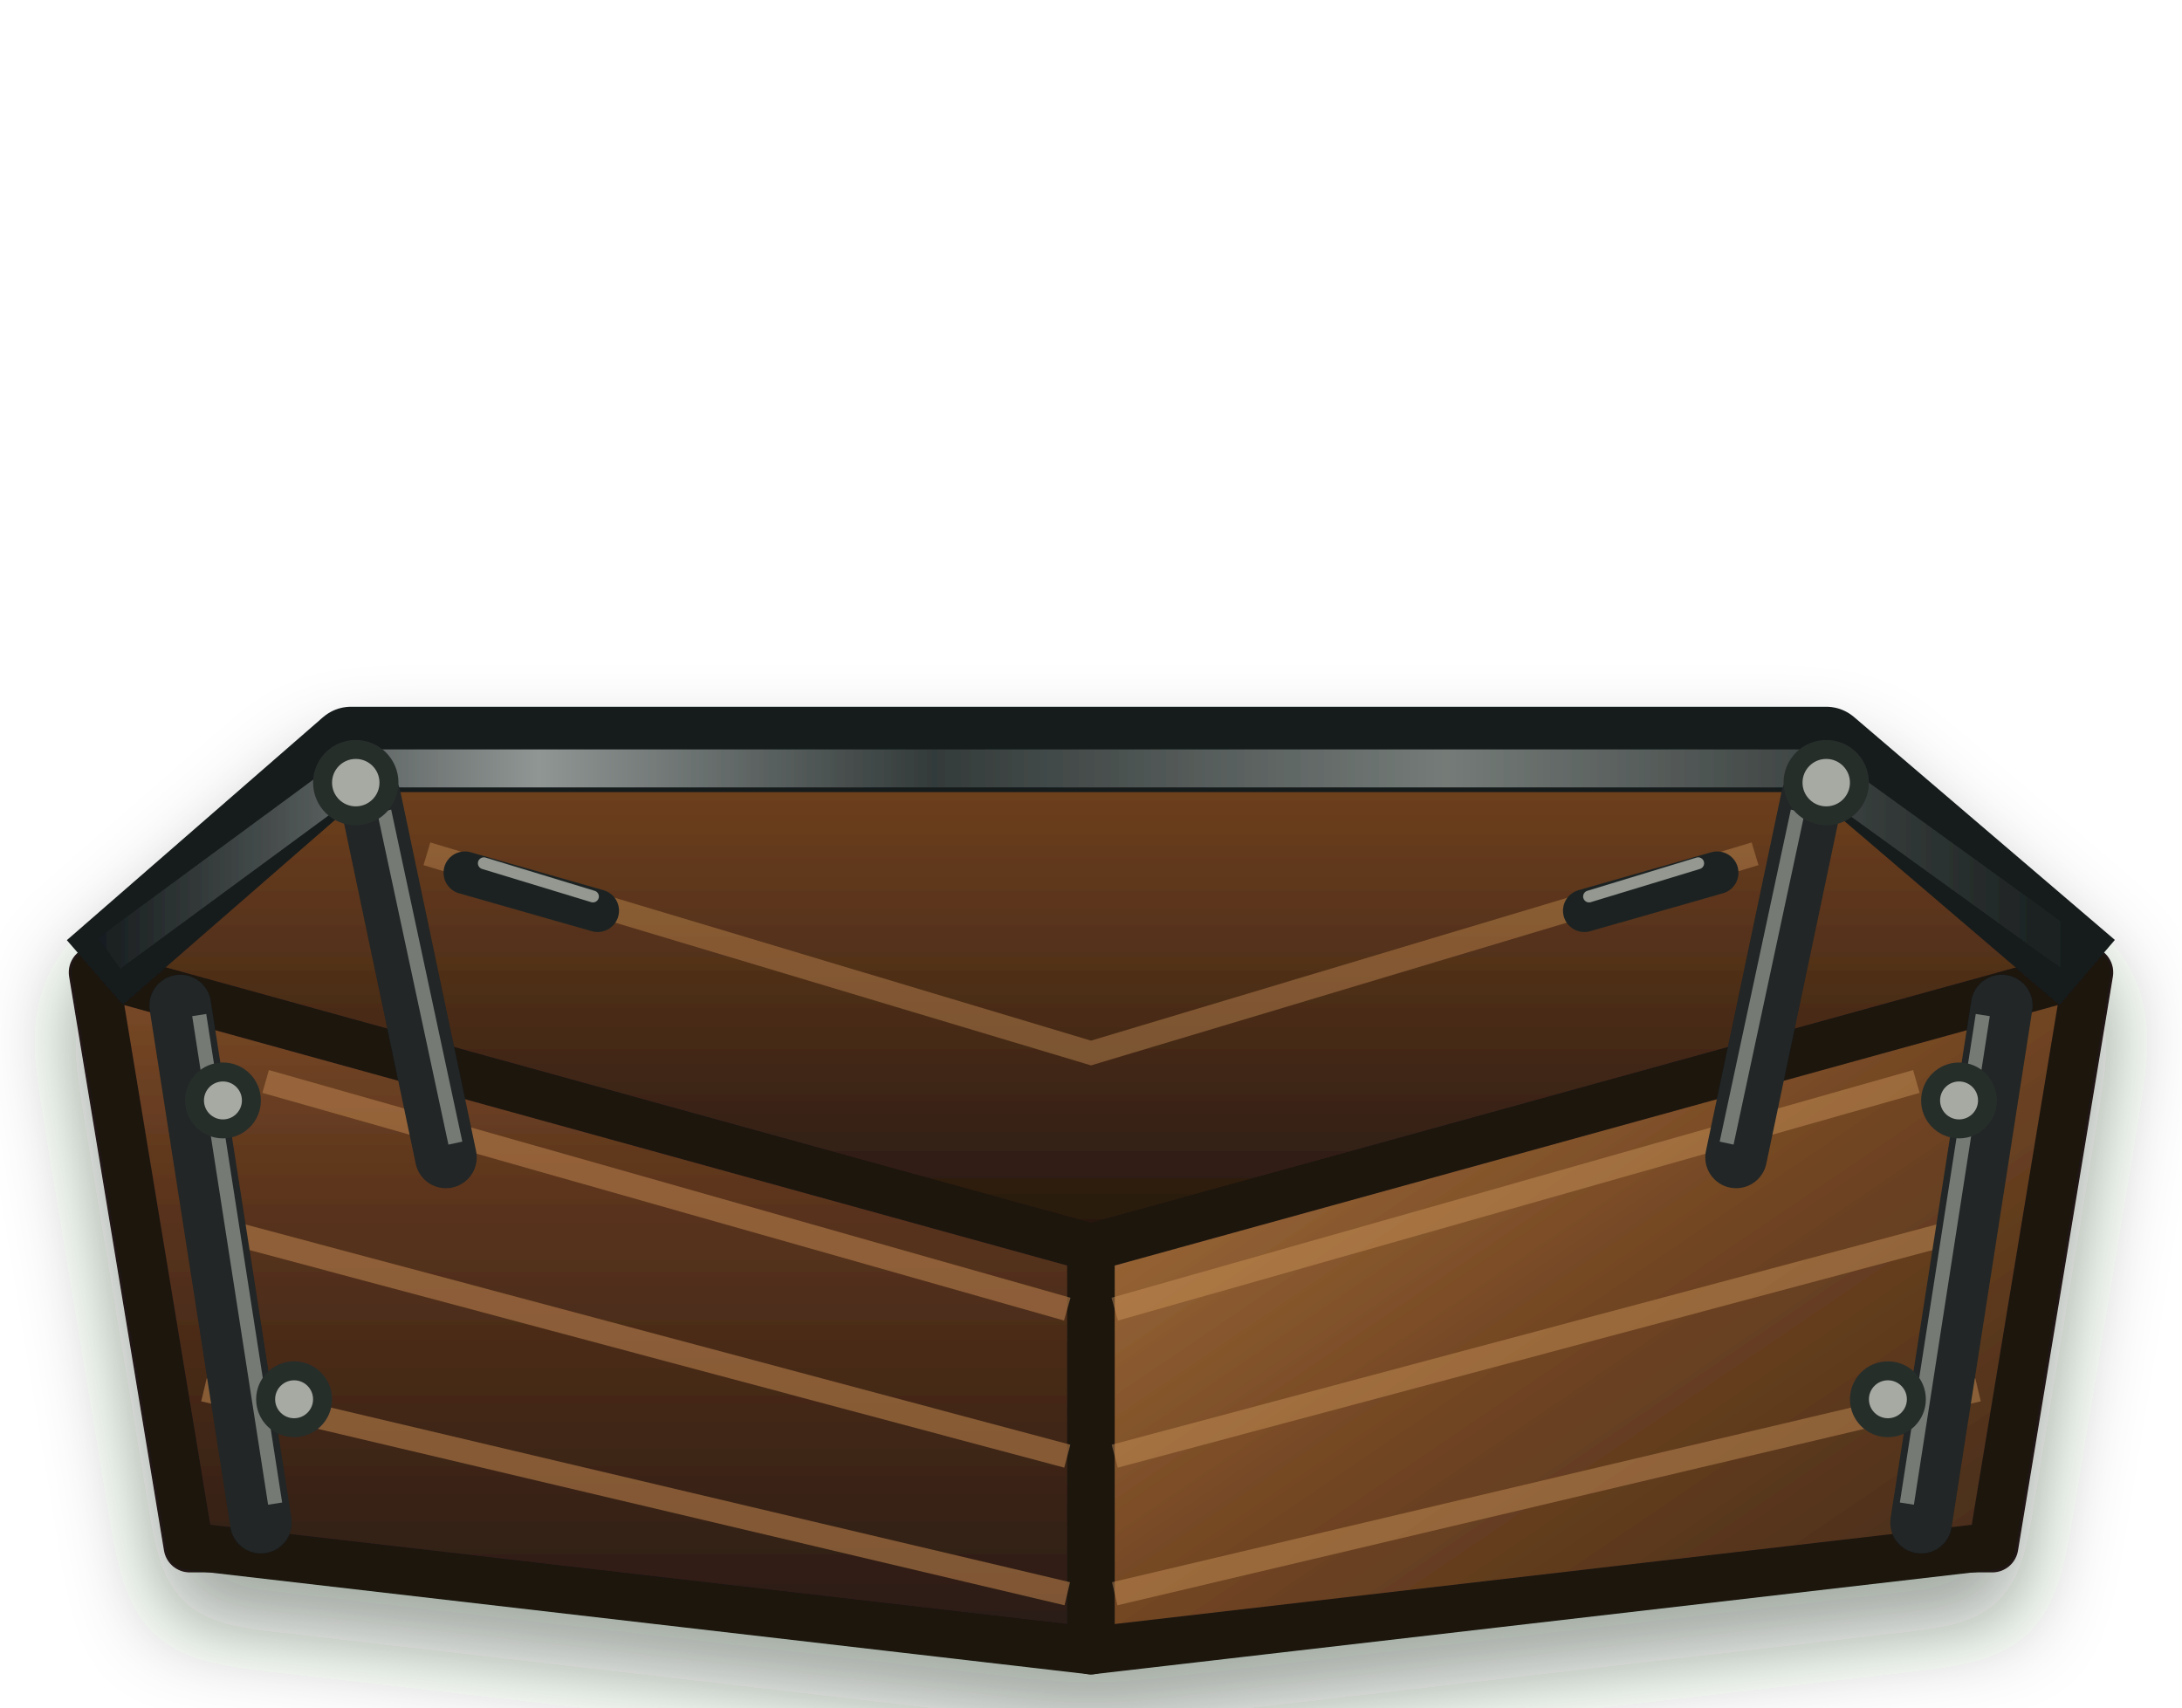
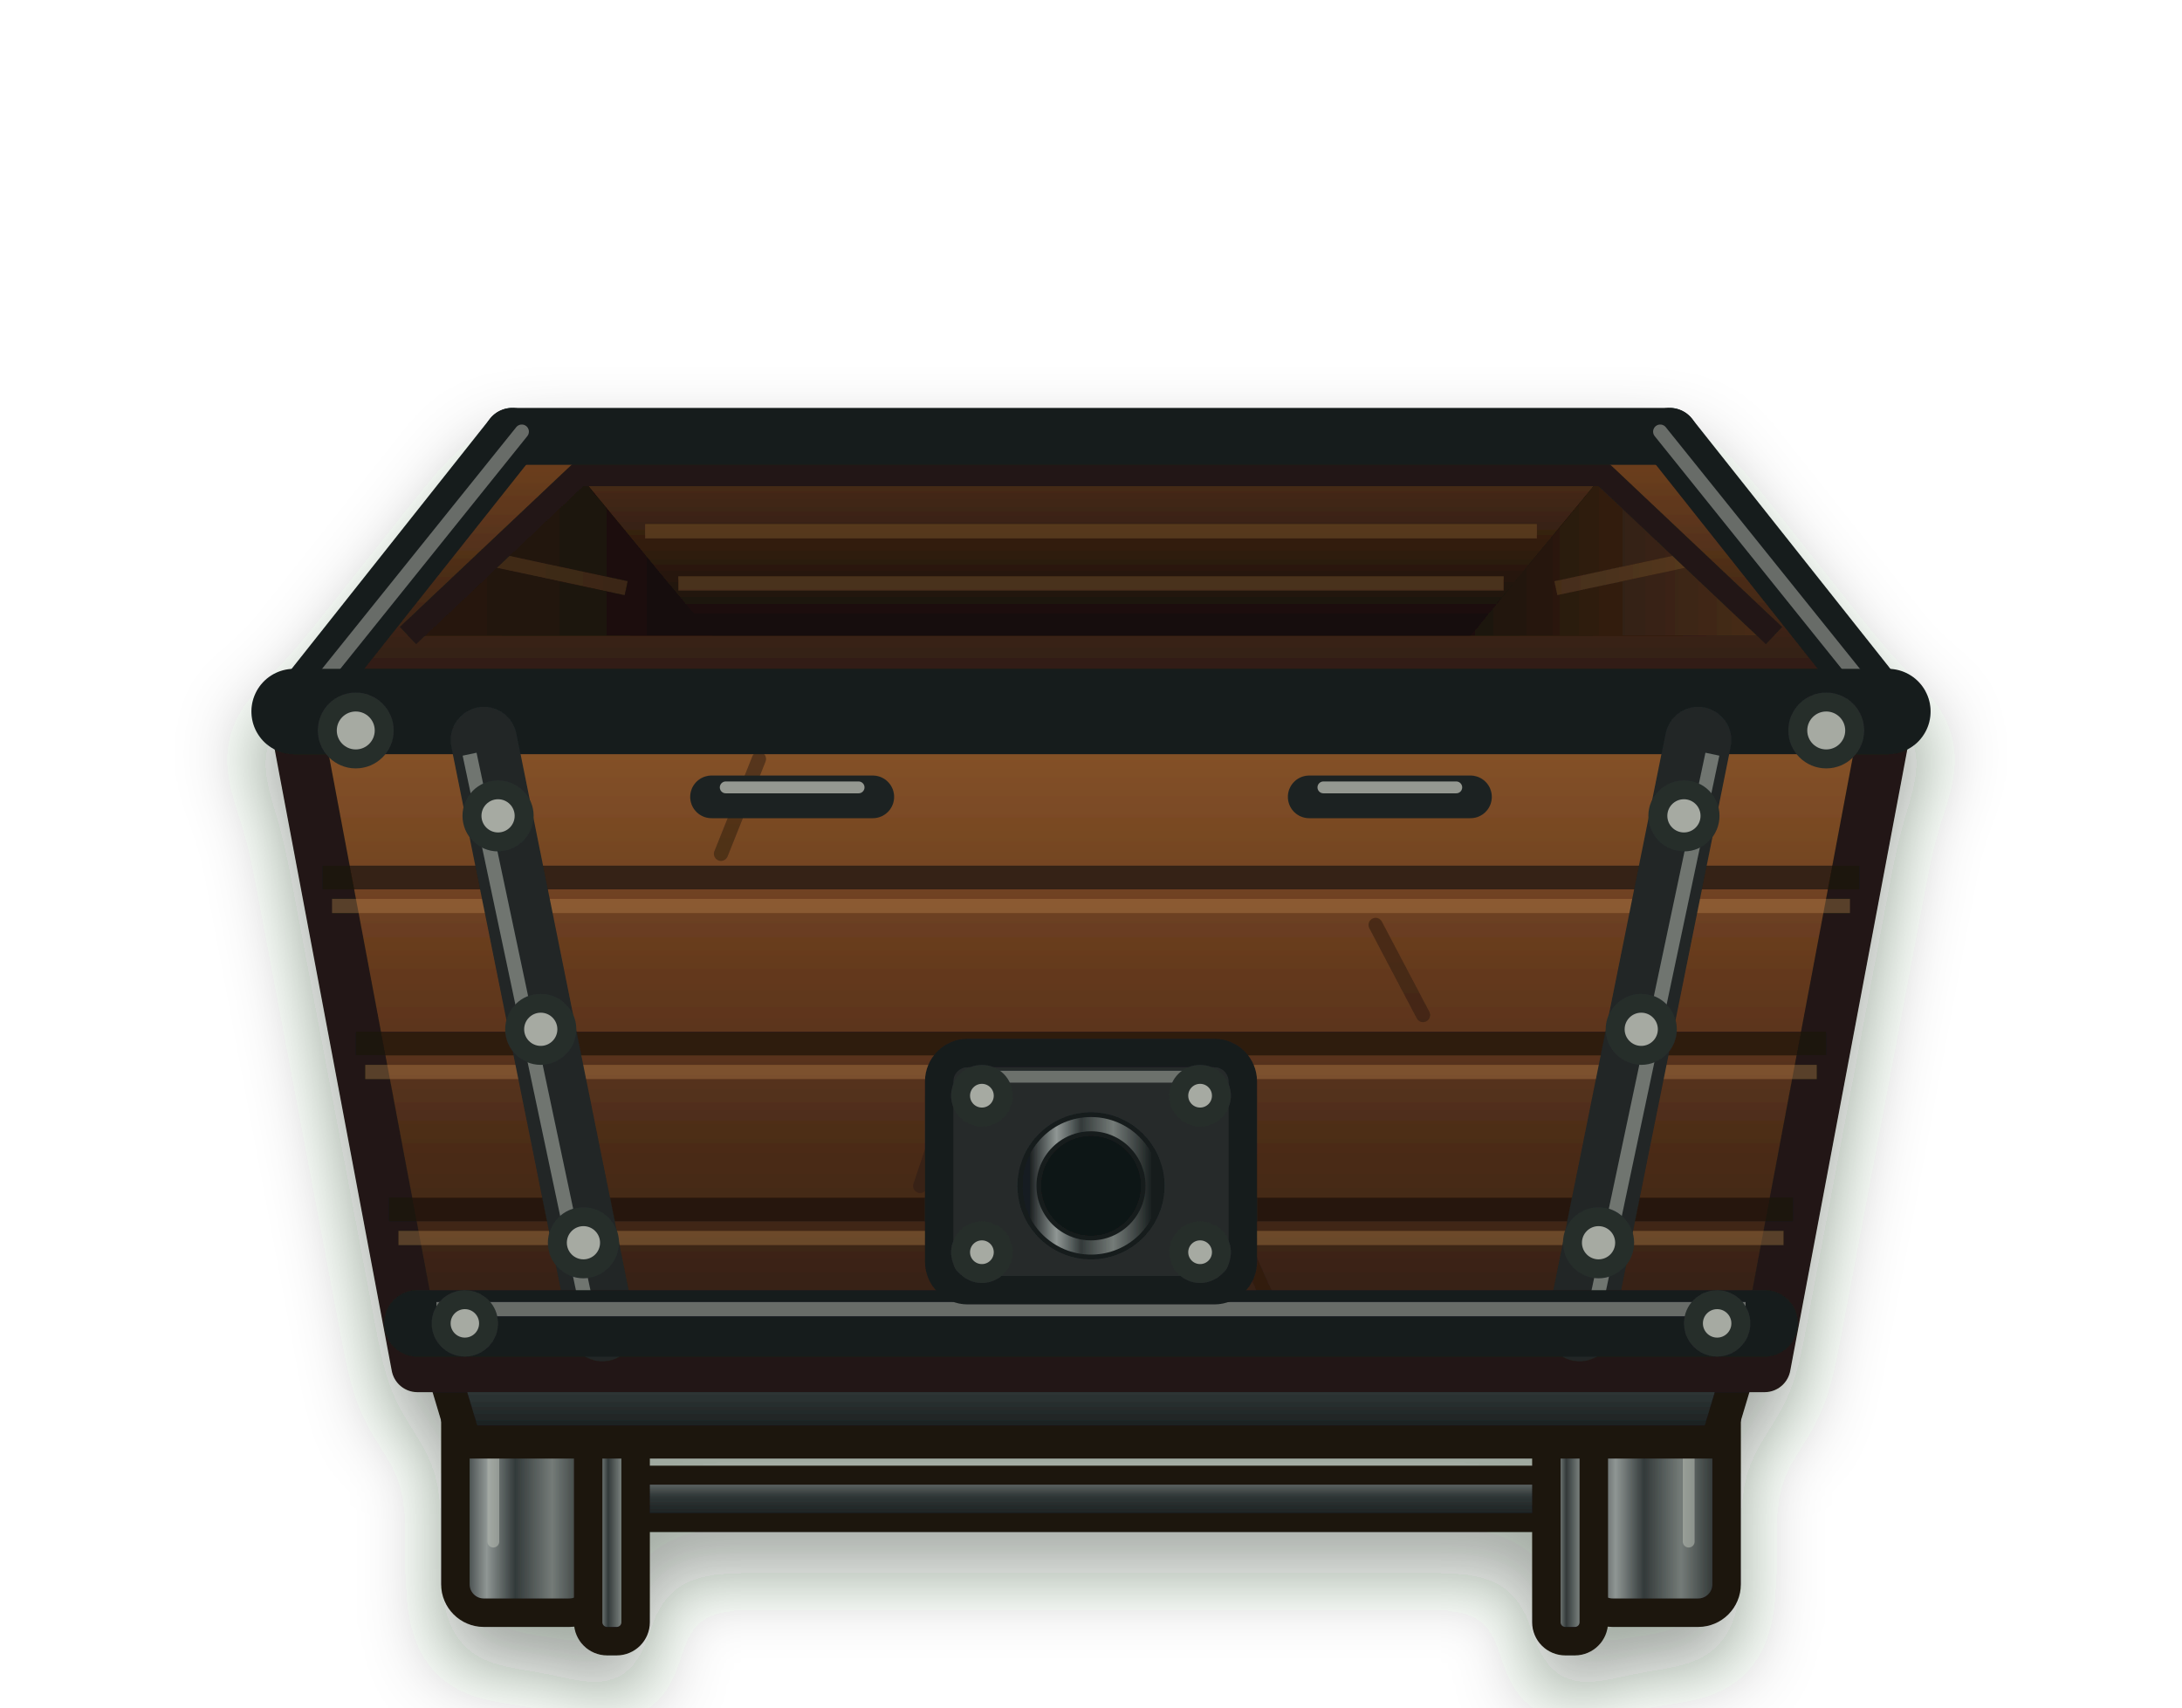
<svg xmlns="http://www.w3.org/2000/svg" viewBox="0 0 460 360" role="img" aria-labelledby="title desc">
  <defs>
-     <linearGradient id="frontWood" x1="0" y1="0" x2="0" y2="1">
-       <stop stop-color="#7b4b27" />
-       <stop offset=".35" stop-color="#59331c" />
-       <stop offset="1" stop-color="#281a12" />
+     <linearGradient id="rearWood" x1="0" y1="0" x2="0" y2="1">
+       <stop stop-color="#8a5629" />
+       <stop offset=".4" stop-color="#64391e" />
+       <stop offset="1" stop-color="#2c1c12" />
    </linearGradient>
-     <linearGradient id="sideWood" x1="0" y1="0" x2="1" y2="1">
+     <linearGradient id="rimWood" x1="0" y1="0" x2="1" y2="1">
      <stop stop-color="#b27a43" />
      <stop offset=".5" stop-color="#714522" />
      <stop offset="1" stop-color="#3b2517" />
+     </linearGradient>
+     <linearGradient id="topWood" x1="0" y1="0" x2="0" y2="1">
+       <stop stop-color="#744321" />
+       <stop offset="1" stop-color="#24170f" />
+     </linearGradient>
+     <linearGradient id="farWall" x1="0" y1="0" x2="0" y2="1">
+       <stop stop-color="#4a2c17" />
+       <stop offset="1" stop-color="#120b07" />
+     </linearGradient>
+     <linearGradient id="innerL" x1="0" y1="0" x2="1" y2="0">
+       <stop stop-color="#2a1a10" />
+       <stop offset="1" stop-color="#150d08" />
+     </linearGradient>
+     <linearGradient id="innerR" x1="1" y1="0" x2="0" y2="0">
+       <stop stop-color="#4a2e19" />
+       <stop offset="1" stop-color="#1c110a" />
    </linearGradient>
    <linearGradient id="iron" x1="0" y1="0" x2="1" y2="0">
      <stop stop-color="#191f20" />
      <stop offset=".22" stop-color="#8f9694" />
      <stop offset=".42" stop-color="#333a3a" />
      <stop offset=".68" stop-color="#747b78" />
      <stop offset="1" stop-color="#171d1d" />
    </linearGradient>
-     <linearGradient id="topWood" x1="0" y1="0" x2="0" y2="1">
-       <stop stop-color="#744321" />
-       <stop offset="1" stop-color="#24170f" />
+     <linearGradient id="ironH" x1="0" y1="0" x2="0" y2="1">
+       <stop stop-color="#7d8480" />
+       <stop offset=".45" stop-color="#2f3636" />
+       <stop offset="1" stop-color="#141919" />
    </linearGradient>
    <filter id="drop" x="-20%" y="-20%" width="140%" height="150%">
-       <feDropShadow dx="0" dy="11" stdDeviation="9" flood-color="#183018" flood-opacity=".42" />
+       <feDropShadow dx="0" dy="9" stdDeviation="8" flood-color="#183018" flood-opacity=".42" />
    </filter>
  </defs>
  <g filter="url(#drop)">
-     <path d="M20 205 L74 158 L385 158 L440 205 L420 326 L40 326 Z" fill="url(#sideWood)" stroke="#201914" stroke-width="11" stroke-linejoin="round" />
-     <path d="M20 205 L74 158 L385 158 L440 205 L230 263 Z" fill="url(#topWood)" stroke="#201914" stroke-width="9" stroke-linejoin="round" />
-     <path d="M20 205 L230 263 L230 348 L40 326 Z" fill="url(#frontWood)" stroke="#1b1511" stroke-width="10" stroke-linejoin="round" />
-     <path d="M440 205 L230 263 L230 348 L420 326 Z" fill="url(#sideWood)" stroke="#1b1511" stroke-width="10" stroke-linejoin="round" />
-     <path d="M56 228 L225 276 M49 260 L225 307 M43 293 L225 336" stroke="#b17b48" stroke-width="5" opacity=".62" />
-     <path d="M404 228 L235 276 M411 260 L235 307 M417 293 L235 336" stroke="#d19a5d" stroke-width="5" opacity=".43" />
-     <path d="M90 180 L230 222 L370 180" fill="none" stroke="#c08a50" stroke-width="5" opacity=".45" />
-     <path d="M20 205 L74 158 L385 158 L440 205" fill="none" stroke="#171c1d" stroke-width="18" stroke-linejoin="round" />
-     <path d="M23 201 L76 162 L383 162 L437 201" fill="none" stroke="url(#iron)" stroke-width="8" stroke-linejoin="round" />
-     <path d="M38 212 L55 321 M78 168 L94 244 M422 212 L405 321 M382 168 L366 244" stroke="#202626" stroke-width="13" stroke-linecap="round" />
-     <path d="M42 214 L58 317 M81 171 L96 241 M418 214 L402 317 M379 171 L364 241" stroke="#8a8e88" stroke-width="3" opacity=".8" />
+     <rect x="120" y="311" width="220" height="10" fill="url(#ironH)" stroke="#1b1511" stroke-width="4" />
+     <g stroke="#1b1511" stroke-width="6" stroke-linejoin="round">
+       <rect x="96" y="292" width="30" height="48" rx="6" fill="url(#iron)" />
+       <rect x="334" y="292" width="30" height="48" rx="6" fill="url(#iron)" />
+       <rect x="124" y="292" width="10" height="54" rx="4" fill="url(#iron)" />
+       <rect x="326" y="292" width="10" height="54" rx="4" fill="url(#iron)" />
+     </g>
+     <path d="M104 299 L104 325 M356 299 L356 325" stroke="#b8bdb5" stroke-width="2.5" opacity=".55" stroke-linecap="round" />
+     <path d="M92 284 L368 284 L362 304 L98 304 Z" fill="url(#ironH)" stroke="#1b1511" stroke-width="7" stroke-linejoin="round" />
+     <path d="M62 150 L108 92 L352 92 L398 150 Z" fill="url(#topWood)" stroke="#201914" stroke-width="9" stroke-linejoin="round" />
+     <path d="M86 134 L122 100 L338 100 L374 134 Z" fill="#120b07" />
+     <path d="M122 100 L338 100 L310 134 L150 134 Z" fill="url(#farWall)" />
+     <path d="M86 134 L122 100 L150 134 Z" fill="url(#innerL)" />
+     <path d="M374 134 L338 100 L310 134 Z" fill="url(#innerR)" />
+     <path d="M136 112 L324 112 M143 123 L317 123" stroke="#a9753f" stroke-width="3" opacity=".28" />
+     <path d="M104 118 L132 124 M356 118 L328 124" stroke="#a9753f" stroke-width="3" opacity=".22" />
+     <path d="M86 134 L122 100 L338 100 L374 134" fill="none" stroke="#201914" stroke-width="5" stroke-linejoin="round" />
+     <path d="M108 92 L352 92" stroke="#171c1d" stroke-width="12" stroke-linecap="round" />
+     <path d="M110 91 L350 91" stroke="url(#ironH)" stroke-width="4" stroke-linecap="round" opacity=".85" />
+     <path d="M62 150 L108 92 M398 150 L352 92" stroke="#171c1d" stroke-width="12" stroke-linecap="round" />
+     <path d="M65 147 L110 91 M395 147 L350 91" stroke="#8a8e88" stroke-width="3" opacity=".7" stroke-linecap="round" />
+     <path d="M62 150 L398 150 L372 288 L88 288 Z" fill="url(#rearWood)" stroke="#201914" stroke-width="11" stroke-linejoin="round" />
+     <path d="M68 185 L392 185 M75 220 L385 220 M82 255 L378 255" stroke="#1d130c" stroke-width="5" opacity=".7" />
+     <path d="M70 191 L390 191 M77 226 L383 226 M84 261 L376 261" stroke="#c08a50" stroke-width="3" opacity=".35" />
+     <path d="M160 160 L152 180 M290 195 L300 214 M200 232 L194 250 M262 262 L270 280" stroke="#2a190e" stroke-width="3" stroke-linecap="round" opacity=".5" />
+     <path d="M62 150 L398 150" stroke="#171c1d" stroke-width="18" stroke-linecap="round" />
+     <path d="M66 147 L394 147" stroke="url(#ironH)" stroke-width="7" stroke-linecap="round" />
+     <path d="M102 156 L127 280 M358 156 L333 280" stroke="#202626" stroke-width="14" stroke-linecap="round" />
+     <path d="M99 159 L124 277 M361 159 L336 277" stroke="#8a8e88" stroke-width="3" opacity=".75" />
+     <path d="M88 279 L372 279" stroke="#171c1d" stroke-width="14" stroke-linecap="round" />
+     <path d="M92 276 L368 276" stroke="#8a8e88" stroke-width="3" opacity=".7" />
+     <rect x="198" y="222" width="64" height="50" rx="6" fill="#262c2c" stroke="#171c1d" stroke-width="6" />
+     <path d="M204 227 L256 227" stroke="#8a8e88" stroke-width="2.5" opacity=".7" stroke-linecap="round" />
+     <circle cx="230" cy="250" r="13" fill="#0e1313" stroke="#171c1d" stroke-width="5" />
+     <circle cx="230" cy="250" r="13" fill="none" stroke="url(#iron)" stroke-width="3" />
    <g fill="#a6aaa2" stroke="#272d2c" stroke-width="4">
-       <circle cx="75" cy="165" r="7" />
-       <circle cx="385" cy="165" r="7" />
-       <circle cx="47" cy="232" r="6" />
-       <circle cx="62" cy="295" r="6" />
-       <circle cx="413" cy="232" r="6" />
-       <circle cx="398" cy="295" r="6" />
+       <circle cx="75" cy="154" r="6" />
+       <circle cx="385" cy="154" r="6" />
+       <circle cx="105" cy="172" r="5.5" />
+       <circle cx="114" cy="217" r="5.5" />
+       <circle cx="123" cy="262" r="5.5" />
+       <circle cx="355" cy="172" r="5.5" />
+       <circle cx="346" cy="217" r="5.5" />
+       <circle cx="337" cy="262" r="5.5" />
+       <circle cx="98" cy="279" r="5" />
+       <circle cx="362" cy="279" r="5" />
+       <circle cx="207" cy="231" r="4.5" />
+       <circle cx="253" cy="231" r="4.5" />
+       <circle cx="207" cy="264" r="4.5" />
+       <circle cx="253" cy="264" r="4.5" />
    </g>
-     <path d="M98 184 L126 192 M334 192 L362 184" stroke="#1e2424" stroke-width="9" stroke-linecap="round" />
-     <path d="M102 182 L125 189 M335 189 L358 182" stroke="#b1b5ac" stroke-width="2.5" stroke-linecap="round" opacity=".8" />
+     <path d="M150 168 L184 168 M276 168 L310 168" stroke="#1e2424" stroke-width="9" stroke-linecap="round" />
+     <path d="M153 166 L181 166 M279 166 L307 166" stroke="#b1b5ac" stroke-width="2.5" stroke-linecap="round" opacity=".8" />
  </g>
</svg>
